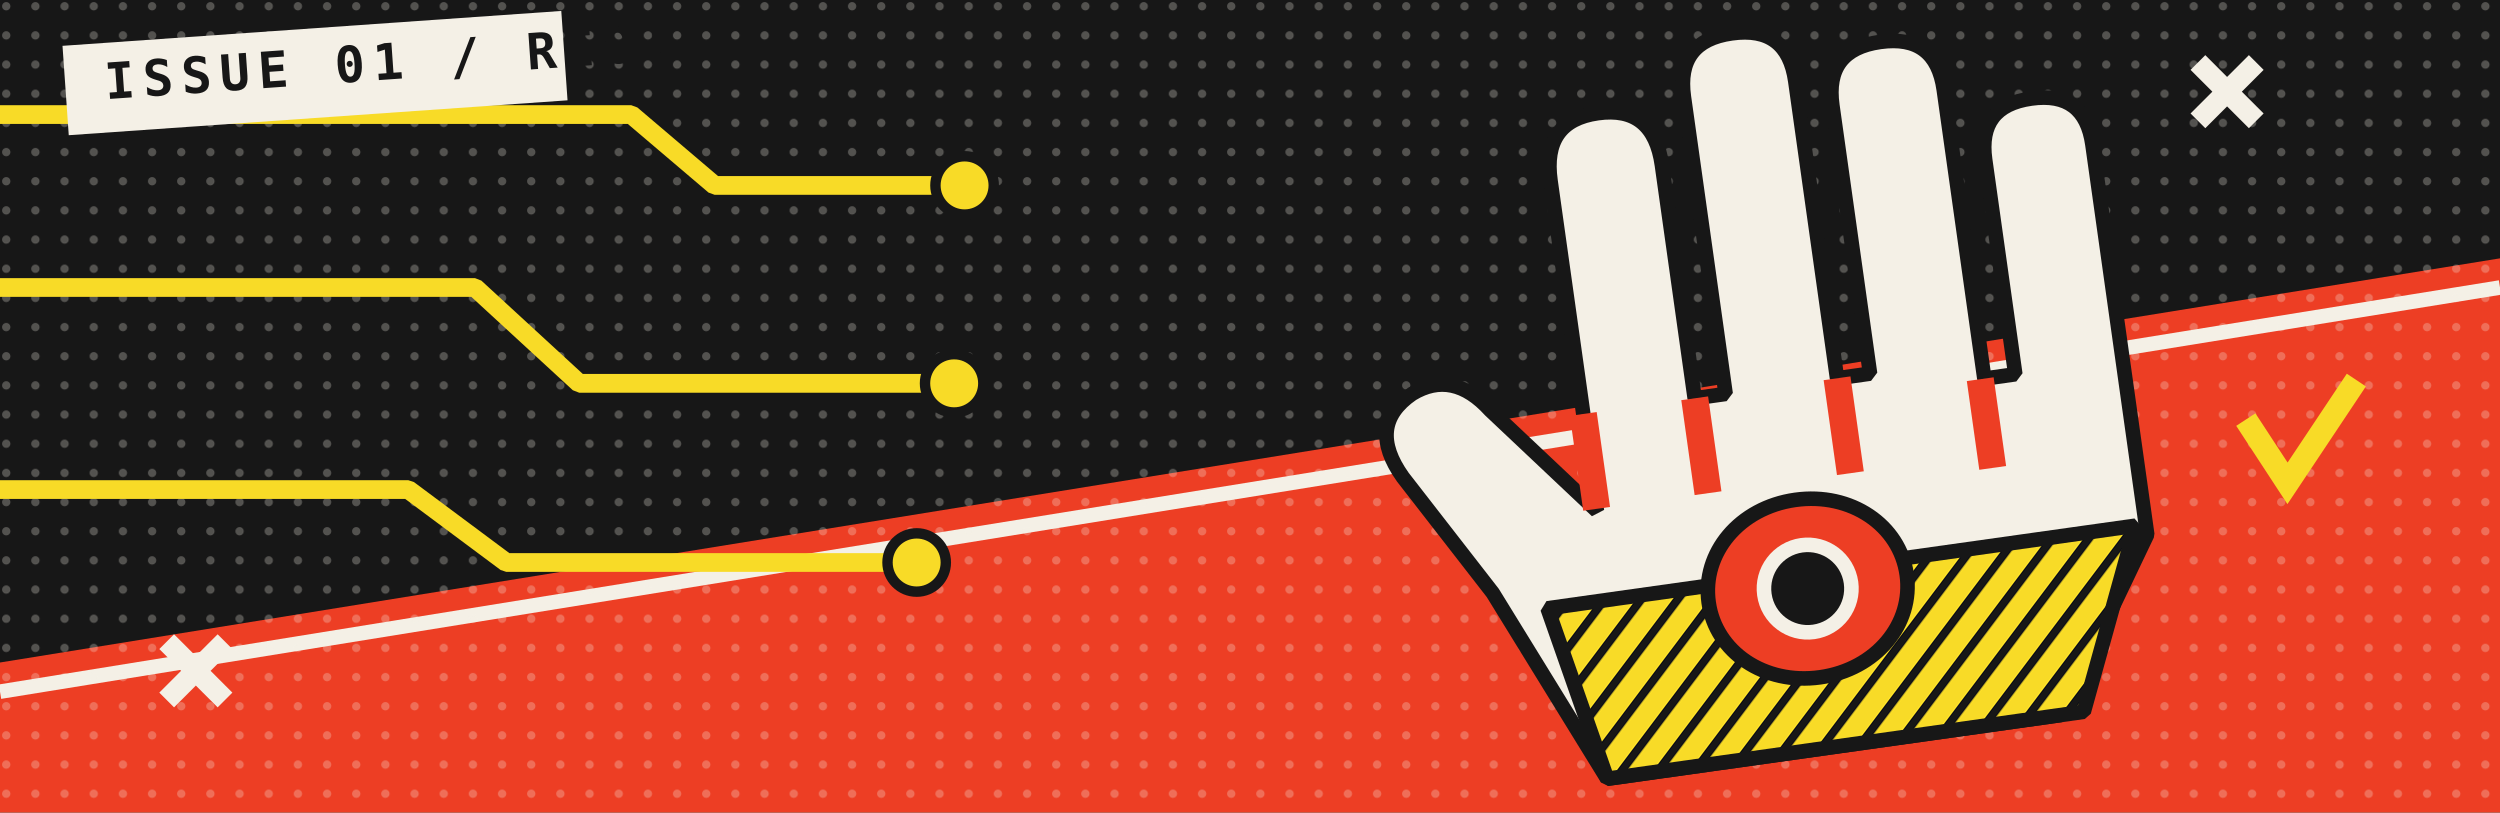
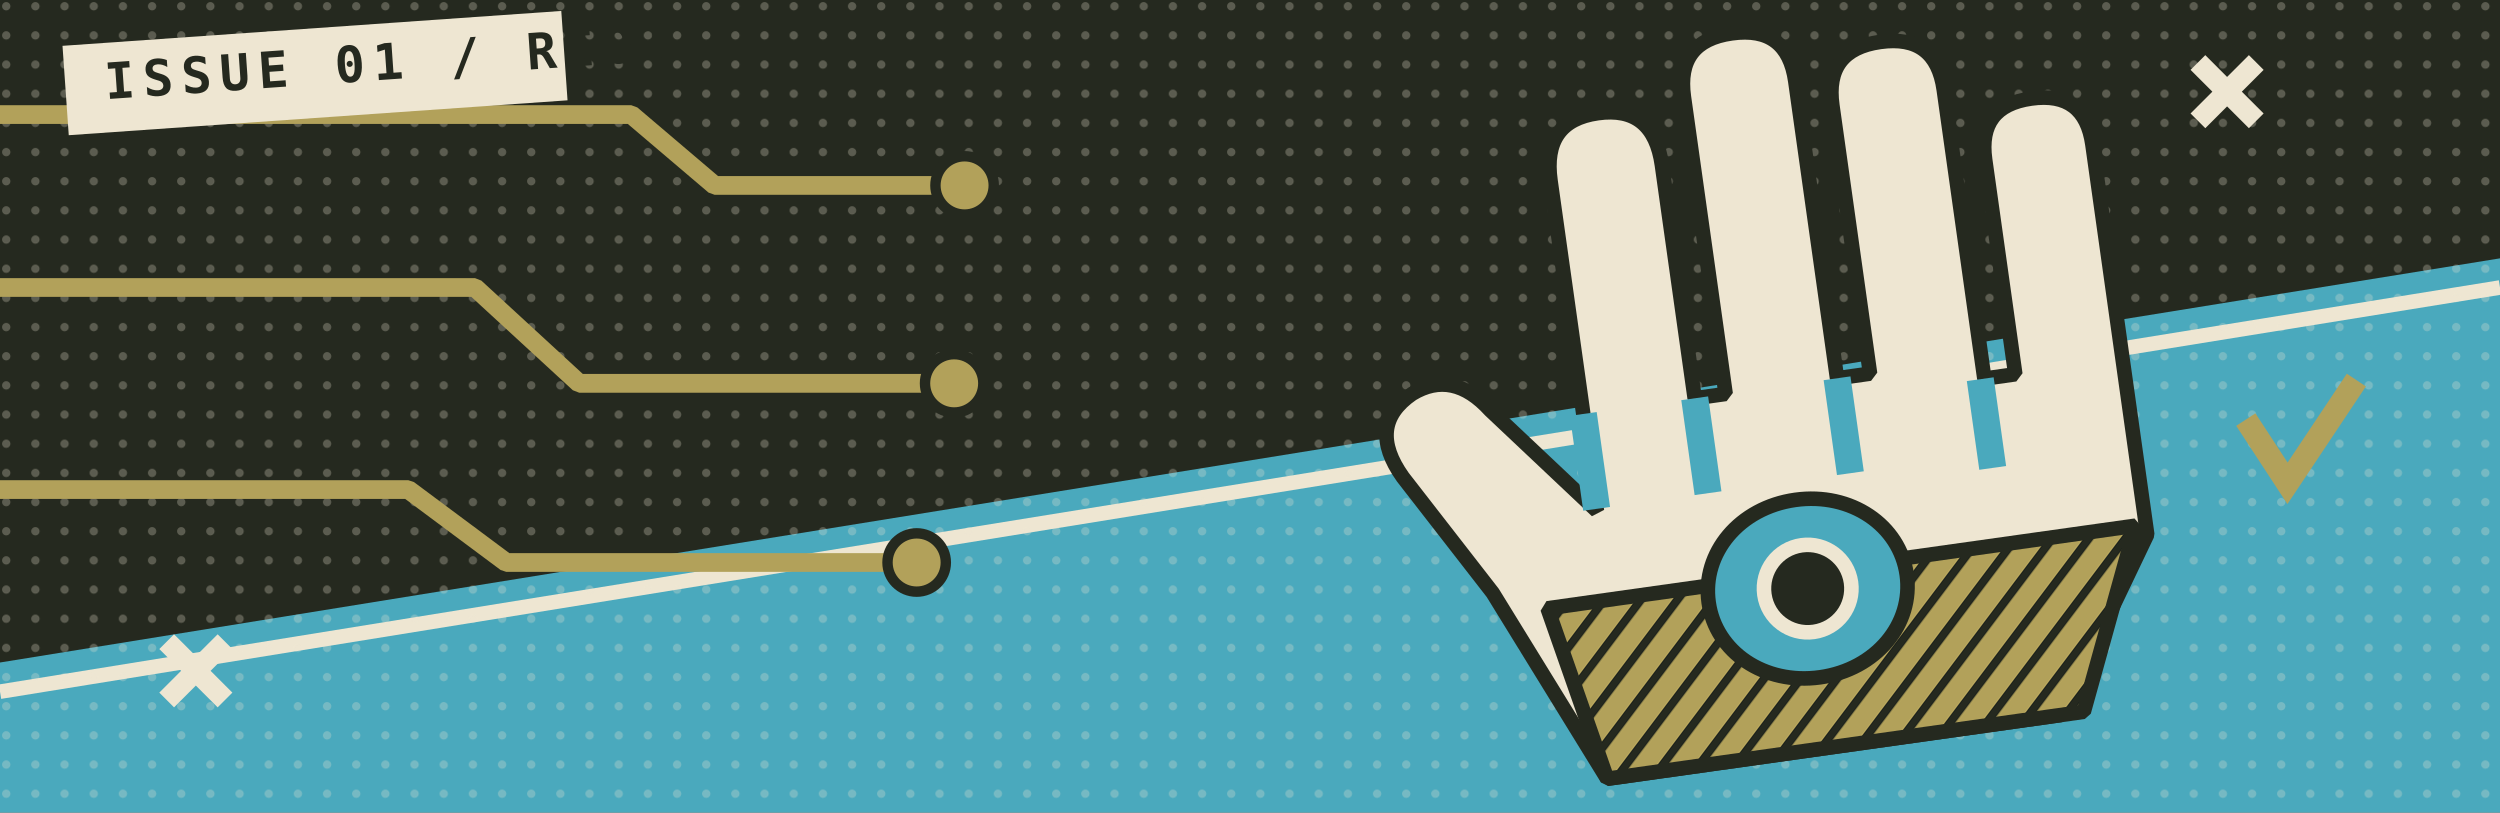
<svg xmlns="http://www.w3.org/2000/svg" viewBox="0 0 1200 390" role="img" aria-labelledby="title desc">
  <defs>
    <pattern id="dots" width="14" height="14" patternUnits="userSpaceOnUse">
-       <circle cx="3" cy="3" r="2" fill="#f4f0e6" opacity=".27" />
+       <circle cx="3" cy="3" r="2" fill="#eee6d2" opacity=".27" />
    </pattern>
    <pattern id="hatch" width="14" height="14" patternUnits="userSpaceOnUse" patternTransform="rotate(45)">
-       <rect width="14" height="14" fill="#f8db27" />
-       <rect width="4" height="14" fill="#171717" />
+       <rect width="14" height="14" fill="#b2a15a" />
+       <rect width="4" height="14" fill="#25291f" />
    </pattern>
  </defs>
-   <rect width="1200" height="390" fill="#171717" />
-   <path d="M0 318 1200 124v266H0Z" fill="#ed3e24" />
-   <path d="M0 332 1200 138" fill="none" stroke="#f4f0e6" stroke-width="7" />
+   <rect width="1200" height="390" fill="#25291f" />
+   <path d="M0 318 1200 124v266H0Z" fill="#4aa9bd" />
+   <path d="M0 332 1200 138" fill="none" stroke="#eee6d2" stroke-width="7" />
  <rect x="0" y="0" width="1200" height="390" fill="url(#dots)" />
-   <path d="M0 55h303l40 34h119m-462 49h228l50 46h179m-457 51h196l47 35h197" fill="none" stroke="#f8db27" stroke-width="9" stroke-linejoin="bevel" />
-   <g fill="#f8db27" stroke="#171717" stroke-width="5">
+   <path d="M0 55h303l40 34h119m-462 49h228l50 46h179m-457 51h196l47 35h197" fill="none" stroke="#b2a15a" stroke-width="9" stroke-linejoin="bevel" />
+   <g fill="#b2a15a" stroke="#25291f" stroke-width="5">
    <circle cx="463" cy="89" r="14" />
    <circle cx="458" cy="184" r="14" />
    <circle cx="440" cy="270" r="14" />
  </g>
-   <g transform="translate(575 25) rotate(-8 240 170)" stroke="#171717" stroke-width="7" stroke-linejoin="bevel">
-     <path d="M172 341 130 245 95 184q-14-27 10-39 21-9 36 13l44 55V53q0-29 27-29t27 29v113h15V22q0-27 27-27t27 27v144h16V36q0-27 27-27t27 27v140h15V72q0-26 26-26t26 26v189l-53 80Z" fill="#f4f0e6" />
-     <path d="M185 166v46m54-46v46m69-46v46m68-36v43" stroke="#ed3e24" stroke-width="13" />
+   <g transform="translate(575 25) rotate(-8 240 170)" stroke="#25291f" stroke-width="7" stroke-linejoin="bevel">
+     <path d="M172 341 130 245 95 184q-14-27 10-39 21-9 36 13l44 55V53q0-29 27-29t27 29v113h15V22q0-27 27-27t27 27v144h16V36q0-27 27-27t27 27v140h15V72q0-26 26-26t26 26v189l-53 80Z" fill="#eee6d2" />
+     <path d="M185 166v46m54-46v46m69-46v46m68-36v43" stroke="#4aa9bd" stroke-width="13" />
    <path d="M155 256h285l-37 85H172Z" fill="url(#hatch)" />
-     <path d="M280 221c-27 0-48 19-48 43s21 43 48 43 48-19 48-43-21-43-48-43Z" fill="#ed3e24" />
-     <circle cx="280" cy="264" r="21" fill="#171717" stroke="#f4f0e6" />
+     <path d="M280 221c-27 0-48 19-48 43s21 43 48 43 48-19 48-43-21-43-48-43Z" fill="#4aa9bd" />
+     <circle cx="280" cy="264" r="21" fill="#25291f" stroke="#eee6d2" />
  </g>
-   <g fill="none" stroke="#f4f0e6" stroke-width="10">
+   <g fill="none" stroke="#eee6d2" stroke-width="10">
    <path d="m1055 30 28 28m0-28-28 28" />
    <path d="m80 308 28 28m0-28-28 28" />
  </g>
-   <path d="m1081 206 17 26 30-45" fill="none" stroke="#f8db27" stroke-width="11" stroke-linecap="square" />
-   <rect x="30" y="22" width="240" height="43" fill="#f4f0e6" transform="rotate(-4 30 22)" />
-   <text x="49" y="49" fill="#171717" font-family="monospace" font-size="24" font-weight="900" letter-spacing="4" transform="rotate(-4 30 22)">ISSUE 01 / RIOT</text>
+   <path d="m1081 206 17 26 30-45" fill="none" stroke="#b2a15a" stroke-width="11" stroke-linecap="square" />
+   <rect x="30" y="22" width="240" height="43" fill="#eee6d2" transform="rotate(-4 30 22)" />
+   <text x="49" y="49" fill="#25291f" font-family="monospace" font-size="24" font-weight="900" letter-spacing="4" transform="rotate(-4 30 22)">ISSUE 01 / RIOT</text>
</svg>
